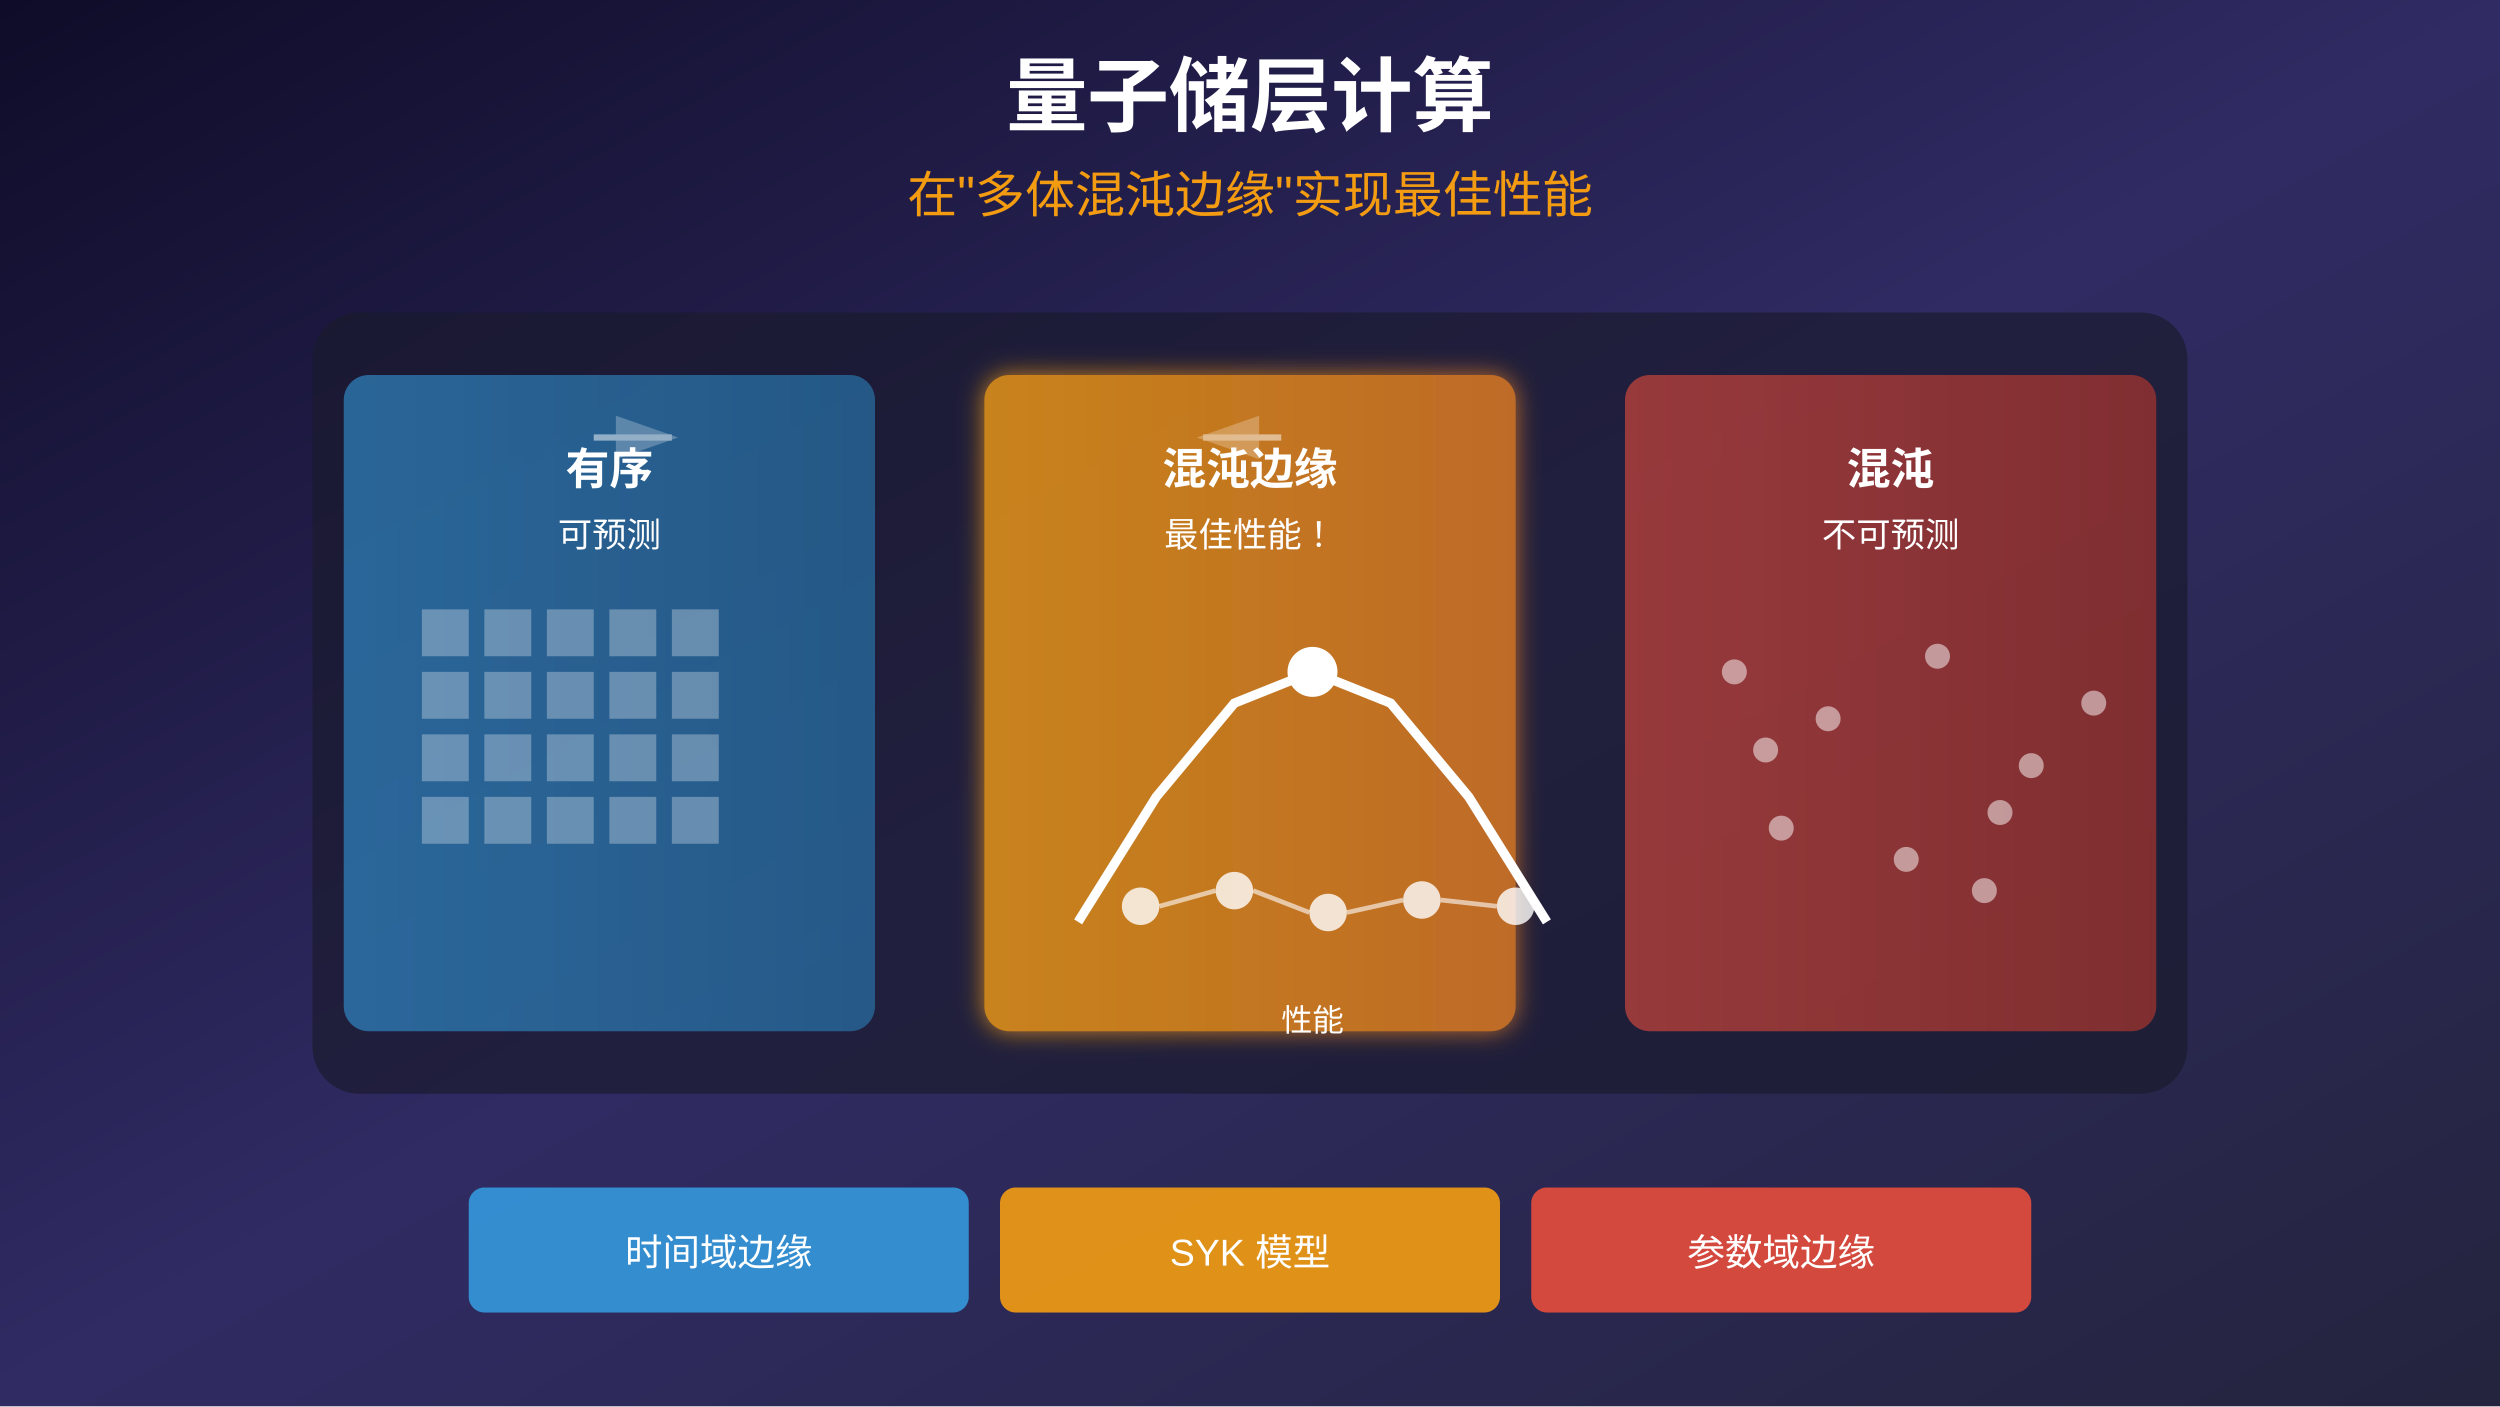
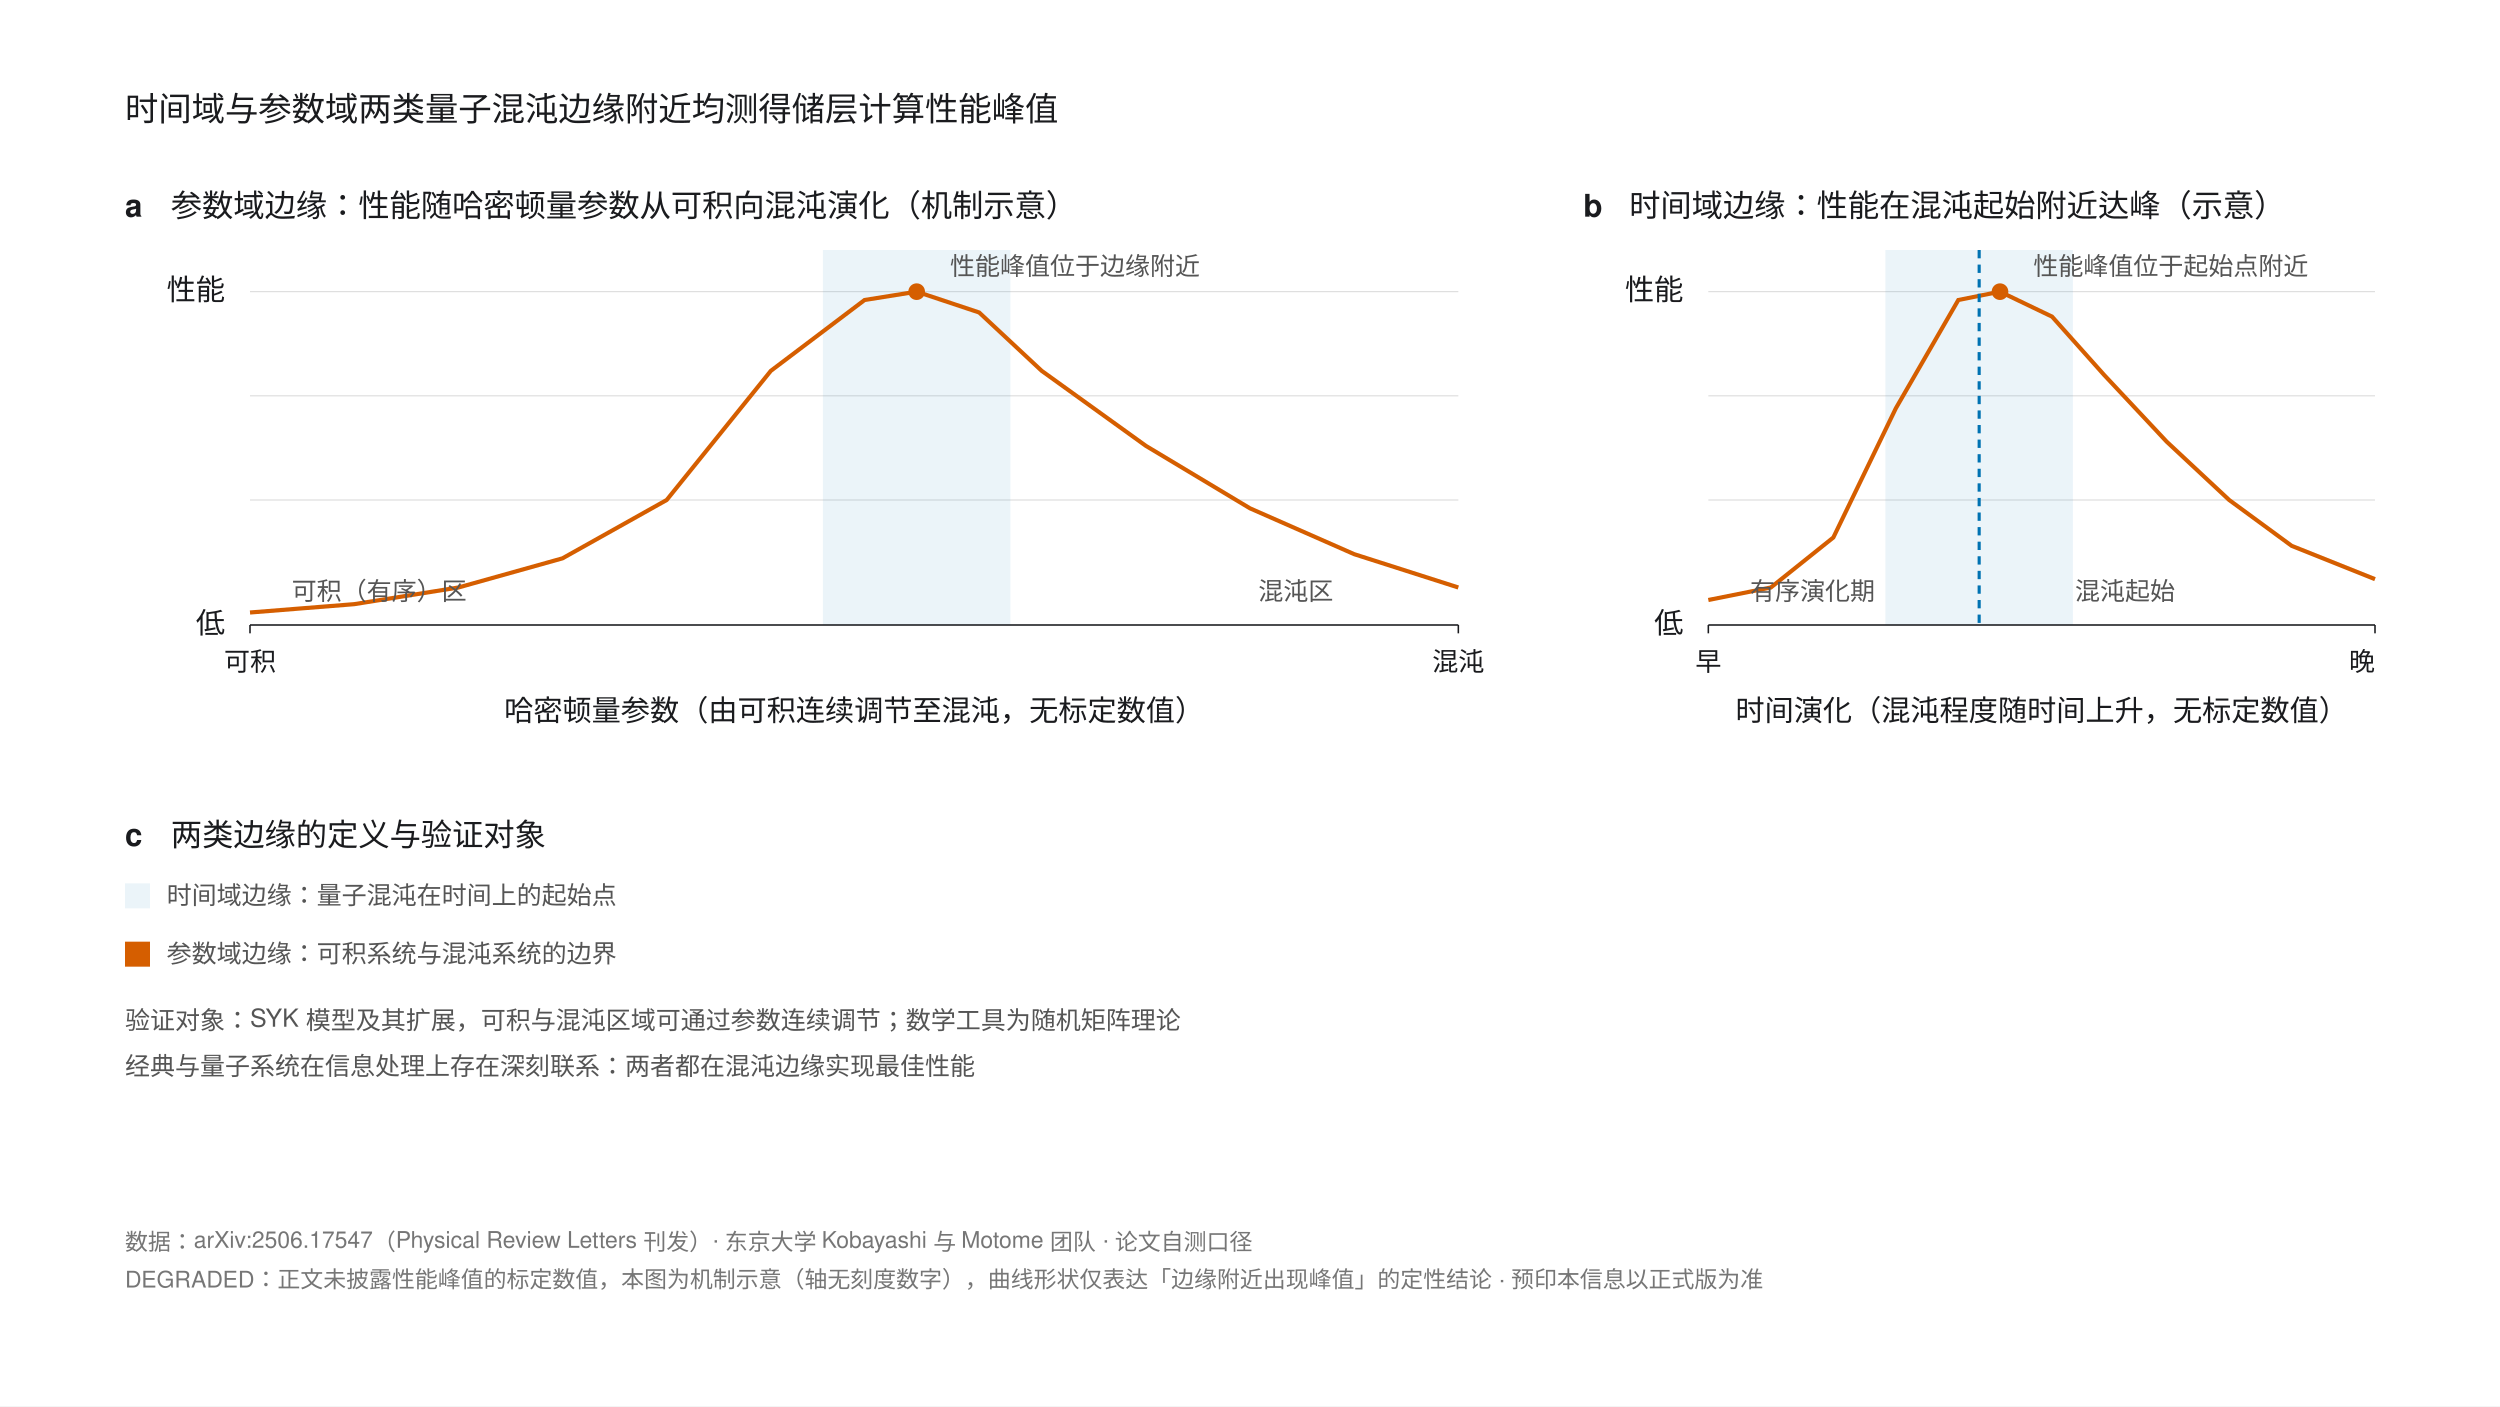
- <svg xmlns="http://www.w3.org/2000/svg" width="800" height="450">
-   <defs>
-     <linearGradient id="bgGrad2" x1="0%" y1="0%" x2="100%" y2="100%">
-       <stop offset="0%" style="stop-color:#0f0c29;stop-opacity:1" />
-       <stop offset="50%" style="stop-color:#302b63;stop-opacity:1" />
-       <stop offset="100%" style="stop-color:#24243e;stop-opacity:1" />
-     </linearGradient>
-     <linearGradient id="orderGrad" x1="0%" y1="0%" x2="100%" y2="0%">
-       <stop offset="0%" style="stop-color:#3498db;stop-opacity:1" />
-       <stop offset="100%" style="stop-color:#2980b9;stop-opacity:1" />
-     </linearGradient>
-     <linearGradient id="chaosGrad" x1="0%" y1="0%" x2="100%" y2="0%">
-       <stop offset="0%" style="stop-color:#e74c3c;stop-opacity:1" />
-       <stop offset="100%" style="stop-color:#c0392b;stop-opacity:1" />
-     </linearGradient>
-     <linearGradient id="edgeGrad" x1="0%" y1="0%" x2="100%" y2="0%">
-       <stop offset="0%" style="stop-color:#f39c12;stop-opacity:1" />
-       <stop offset="100%" style="stop-color:#e67e22;stop-opacity:1" />
-     </linearGradient>
-     <filter id="glow2">
-       <feGaussianBlur stdDeviation="4" result="coloredBlur" />
-       <feMerge>
-         <feMergeNode in="coloredBlur" />
-         <feMergeNode in="SourceGraphic" />
-       </feMerge>
-     </filter>
-   </defs>
-   <rect width="800" height="450" fill="url(#bgGrad2)" />
-   <text x="400" y="40" text-anchor="middle" fill="#fff" font-family="Arial, sans-serif" font-size="26" font-weight="bold">量子储层计算</text>
-   <text x="400" y="68" text-anchor="middle" fill="#f39c12" font-family="Arial, sans-serif" font-size="16">在"多体混沌边缘"实现最佳性能</text>
-   <g transform="translate(100, 100)">
-     <rect x="0" y="0" width="600" height="250" rx="15" fill="#1a1a2e" opacity="0.7" />
-     <rect x="10" y="20" width="170" height="210" rx="8" fill="url(#orderGrad)" opacity="0.6" />
-     <text x="95" y="55" text-anchor="middle" fill="#fff" font-family="Arial, sans-serif" font-size="14" font-weight="bold">有序</text>
-     <text x="95" y="75" text-anchor="middle" fill="#fff" font-family="Arial, sans-serif" font-size="11">可预测</text>
-     <g transform="translate(35, 95)">
-       <rect x="0" y="0" width="15" height="15" fill="#fff" opacity="0.3" />
-       <rect x="20" y="0" width="15" height="15" fill="#fff" opacity="0.3" />
-       <rect x="40" y="0" width="15" height="15" fill="#fff" opacity="0.3" />
-       <rect x="60" y="0" width="15" height="15" fill="#fff" opacity="0.3" />
-       <rect x="80" y="0" width="15" height="15" fill="#fff" opacity="0.3" />
-       <rect x="0" y="20" width="15" height="15" fill="#fff" opacity="0.3" />
-       <rect x="20" y="20" width="15" height="15" fill="#fff" opacity="0.3" />
-       <rect x="40" y="20" width="15" height="15" fill="#fff" opacity="0.3" />
-       <rect x="60" y="20" width="15" height="15" fill="#fff" opacity="0.3" />
-       <rect x="80" y="20" width="15" height="15" fill="#fff" opacity="0.3" />
-       <rect x="0" y="40" width="15" height="15" fill="#fff" opacity="0.3" />
-       <rect x="20" y="40" width="15" height="15" fill="#fff" opacity="0.3" />
-       <rect x="40" y="40" width="15" height="15" fill="#fff" opacity="0.3" />
-       <rect x="60" y="40" width="15" height="15" fill="#fff" opacity="0.3" />
-       <rect x="80" y="40" width="15" height="15" fill="#fff" opacity="0.3" />
-       <rect x="0" y="60" width="15" height="15" fill="#fff" opacity="0.3" />
-       <rect x="20" y="60" width="15" height="15" fill="#fff" opacity="0.3" />
-       <rect x="40" y="60" width="15" height="15" fill="#fff" opacity="0.3" />
-       <rect x="60" y="60" width="15" height="15" fill="#fff" opacity="0.3" />
-       <rect x="80" y="60" width="15" height="15" fill="#fff" opacity="0.3" />
-     </g>
-     <rect x="215" y="20" width="170" height="210" rx="8" fill="url(#edgeGrad)" filter="url(#glow2)" opacity="0.8" />
-     <text x="300" y="55" text-anchor="middle" fill="#fff" font-family="Arial, sans-serif" font-size="14" font-weight="bold">混沌边缘</text>
-     <text x="300" y="75" text-anchor="middle" fill="#fff" font-family="Arial, sans-serif" font-size="11">最佳性能！</text>
-     <g transform="translate(245, 95)">
-       <path d="M 0 100 L 25 60 L 50 30 L 75 20 L 100 30 L 125 60 L 150 100" stroke="#fff" stroke-width="3" fill="none" />
-       <circle cx="75" cy="20" r="8" fill="#fff" />
-       <text x="75" y="135" text-anchor="middle" fill="#fff" font-family="Arial, sans-serif" font-size="10">性能</text>
-     </g>
-     <g transform="translate(255, 180)">
-       <circle cx="10" cy="10" r="6" fill="#fff" opacity="0.8" />
-       <circle cx="40" cy="5" r="6" fill="#fff" opacity="0.8" />
-       <circle cx="70" cy="12" r="6" fill="#fff" opacity="0.8" />
-       <circle cx="100" cy="8" r="6" fill="#fff" opacity="0.8" />
-       <circle cx="130" cy="10" r="6" fill="#fff" opacity="0.8" />
-       <line x1="16" y1="10" x2="34" y2="5" stroke="#fff" stroke-width="1.5" opacity="0.6" />
-       <line x1="46" y1="5" x2="64" y2="12" stroke="#fff" stroke-width="1.5" opacity="0.6" />
-       <line x1="76" y1="12" x2="94" y2="8" stroke="#fff" stroke-width="1.5" opacity="0.6" />
-       <line x1="106" y1="8" x2="124" y2="10" stroke="#fff" stroke-width="1.5" opacity="0.6" />
-     </g>
-     <rect x="420" y="20" width="170" height="210" rx="8" fill="url(#chaosGrad)" opacity="0.6" />
-     <text x="505" y="55" text-anchor="middle" fill="#fff" font-family="Arial, sans-serif" font-size="14" font-weight="bold">混沌</text>
-     <text x="505" y="75" text-anchor="middle" fill="#fff" font-family="Arial, sans-serif" font-size="11">不可预测</text>
-     <g transform="translate(440, 95)">
-       <circle cx="15" cy="20" r="4" fill="#fff" opacity="0.5" />
-       <circle cx="45" cy="35" r="4" fill="#fff" opacity="0.5" />
-       <circle cx="80" cy="15" r="4" fill="#fff" opacity="0.5" />
-       <circle cx="110" cy="50" r="4" fill="#fff" opacity="0.5" />
-       <circle cx="30" cy="70" r="4" fill="#fff" opacity="0.5" />
-       <circle cx="70" cy="80" r="4" fill="#fff" opacity="0.5" />
-       <circle cx="100" cy="65" r="4" fill="#fff" opacity="0.5" />
-       <circle cx="130" cy="30" r="4" fill="#fff" opacity="0.5" />
-       <circle cx="25" cy="45" r="4" fill="#fff" opacity="0.5" />
-       <circle cx="95" cy="90" r="4" fill="#fff" opacity="0.5" />
-     </g>
+ <svg xmlns="http://www.w3.org/2000/svg" width="1200" height="675" viewBox="0 0 1200 675" font-family="'Helvetica Neue',Helvetica,Arial,'PingFang SC',sans-serif">
+   <rect width="1200" height="675" fill="#FFFFFF" />
+   <text x="60" y="58" font-size="16" fill="#1A1B1E">时间域与参数域两类量子混沌边缘附近均测得储层计算性能峰值</text>
+   <text x="60" y="104" font-size="15" font-weight="bold" fill="#1A1B1E">a</text>
+   <text x="82" y="104" font-size="15" fill="#1A1B1E">参数域边缘：性能随哈密顿量参数从可积向混沌演化（机制示意）</text>
+   <g stroke="#D9D9D9" stroke-width="0.5">
+     <line x1="120" y1="140" x2="700" y2="140" />
+     <line x1="120" y1="190" x2="700" y2="190" />
+     <line x1="120" y1="240" x2="700" y2="240" />
  </g>
-   <g transform="translate(150, 380)">
-     <rect x="0" y="0" width="160" height="40" rx="5" fill="#3498db" opacity="0.9" />
-     <text x="80" y="25" text-anchor="middle" fill="#fff" font-family="Arial, sans-serif" font-size="12">时间域边缘</text>
+   <rect x="395" y="120" width="90" height="180" fill="#0072B2" fill-opacity="0.08" />
+   <polyline points="120,294 170,290 220,282 270,268 320,240 370,178 415,144 440,140 470,150 500,178 550,214 600,244 650,266 700,282" fill="none" stroke="#D55E00" stroke-width="2" />
+   <circle cx="440" cy="140" r="4" fill="#D55E00" />
+   <text x="456" y="132" font-size="12" fill="#555">性能峰值位于边缘附近</text>
+   <text x="140" y="288" font-size="12" fill="#555">可积（有序）区</text>
+   <text x="640" y="288" font-size="12" fill="#555" text-anchor="end">混沌区</text>
+   <line x1="120" y1="300" x2="700" y2="300" stroke="#1A1B1E" stroke-width="0.75" />
+   <g stroke="#1A1B1E" stroke-width="0.75">
+     <line x1="120" y1="300" x2="120" y2="304" />
+     <line x1="700" y1="300" x2="700" y2="304" />
  </g>
-   <g transform="translate(320, 380)">
-     <rect x="0" y="0" width="160" height="40" rx="5" fill="#f39c12" opacity="0.9" />
-     <text x="80" y="25" text-anchor="middle" fill="#fff" font-family="Arial, sans-serif" font-size="12">SYK 模型</text>
+   <text x="120" y="322" font-size="12.5" fill="#1A1B1E" text-anchor="middle">可积</text>
+   <text x="700" y="322" font-size="12.5" fill="#1A1B1E" text-anchor="middle">混沌</text>
+   <text x="410" y="346" font-size="14" fill="#1A1B1E" text-anchor="middle">哈密顿量参数（由可积连续调节至混沌，无标定数值）</text>
+   <text x="108" y="144" font-size="14" fill="#1A1B1E" text-anchor="end">性能</text>
+   <text x="108" y="304" font-size="14" fill="#1A1B1E" text-anchor="end">低</text>
+   <text x="760" y="104" font-size="15" font-weight="bold" fill="#1A1B1E">b</text>
+   <text x="782" y="104" font-size="15" fill="#1A1B1E">时间域边缘：性能在混沌起始附近达峰（示意）</text>
+   <g stroke="#D9D9D9" stroke-width="0.5">
+     <line x1="820" y1="140" x2="1140" y2="140" />
+     <line x1="820" y1="190" x2="1140" y2="190" />
+     <line x1="820" y1="240" x2="1140" y2="240" />
  </g>
-   <g transform="translate(490, 380)">
-     <rect x="0" y="0" width="160" height="40" rx="5" fill="#e74c3c" opacity="0.9" />
-     <text x="80" y="25" text-anchor="middle" fill="#fff" font-family="Arial, sans-serif" font-size="12">参数域边缘</text>
+   <rect x="905" y="120" width="90" height="180" fill="#0072B2" fill-opacity="0.08" />
+   <polyline points="820,288 850,282 880,258 910,196 940,144 960,140 985,152 1010,180 1040,212 1070,240 1100,262 1140,278" fill="none" stroke="#D55E00" stroke-width="2" />
+   <circle cx="960" cy="140" r="4" fill="#D55E00" />
+   <text x="976" y="132" font-size="12" fill="#555">性能峰值位于起始点附近</text>
+   <text x="840" y="288" font-size="12" fill="#555">有序演化期</text>
+   <line x1="950" y1="120" x2="950" y2="300" stroke="#0072B2" stroke-width="1.5" stroke-dasharray="4 3" />
+   <text x="996" y="288" font-size="12" fill="#555">混沌起始</text>
+   <line x1="820" y1="300" x2="1140" y2="300" stroke="#1A1B1E" stroke-width="0.75" />
+   <g stroke="#1A1B1E" stroke-width="0.75">
+     <line x1="820" y1="300" x2="820" y2="304" />
+     <line x1="1140" y1="300" x2="1140" y2="304" />
  </g>
-   <defs>
-     <marker id="arrowhead2" markerWidth="10" markerHeight="7" refX="9" refY="3.5" orient="auto">
-       <polygon points="0 0, 10 3.5, 0 7" fill="#ffffff" opacity="0.5" />
-     </marker>
-   </defs>
-   <g opacity="0.5">
-     <line x1="190" y1="140" x2="215" y2="140" stroke="#fff" stroke-width="2" marker-end="url(#arrowhead2)" />
-     <line x1="410" y1="140" x2="385" y2="140" stroke="#fff" stroke-width="2" marker-end="url(#arrowhead2)" />
+   <text x="820" y="322" font-size="12.5" fill="#1A1B1E" text-anchor="middle">早</text>
+   <text x="1140" y="322" font-size="12.5" fill="#1A1B1E" text-anchor="end">晚</text>
+   <text x="980" y="346" font-size="14" fill="#1A1B1E" text-anchor="middle">时间演化（混沌程度随时间上升，无标定数值）</text>
+   <text x="808" y="144" font-size="14" fill="#1A1B1E" text-anchor="end">性能</text>
+   <text x="808" y="304" font-size="14" fill="#1A1B1E" text-anchor="end">低</text>
+   <text x="60" y="406" font-size="15" font-weight="bold" fill="#1A1B1E">c</text>
+   <text x="82" y="406" font-size="15" fill="#1A1B1E">两类边缘的定义与验证对象</text>
+   <g font-size="12" fill="#555">
+     <rect x="60" y="424" width="12" height="12" fill="#0072B2" fill-opacity="0.08" />
+     <text x="80" y="434">时间域边缘：量子混沌在时间上的起始点</text>
+     <rect x="60" y="452" width="12" height="12" fill="#D55E00" />
+     <text x="80" y="462">参数域边缘：可积系统与混沌系统的边界</text>
+     <text x="60" y="494">验证对象：SYK 模型及其扩展，可积与混沌区域可通过参数连续调节；数学工具为随机矩阵理论</text>
+     <text x="60" y="516">经典与量子系统在信息处理上存在深刻联系：两者都在混沌边缘实现最佳性能</text>
  </g>
+   <text x="60" y="600" font-size="11" fill="#767676">数据：arXiv:2506.17547（Physical Review Letters 刊发）· 东京大学 Kobayashi 与 Motome 团队 · 论文自测口径</text>
+   <text x="60" y="618" font-size="11" fill="#767676">DEGRADED：正文未披露性能峰值的标定数值，本图为机制示意（轴无刻度数字），曲线形状仅表达「边缘附近出现峰值」的定性结论 · 预印本信息以正式版为准</text>
</svg>
